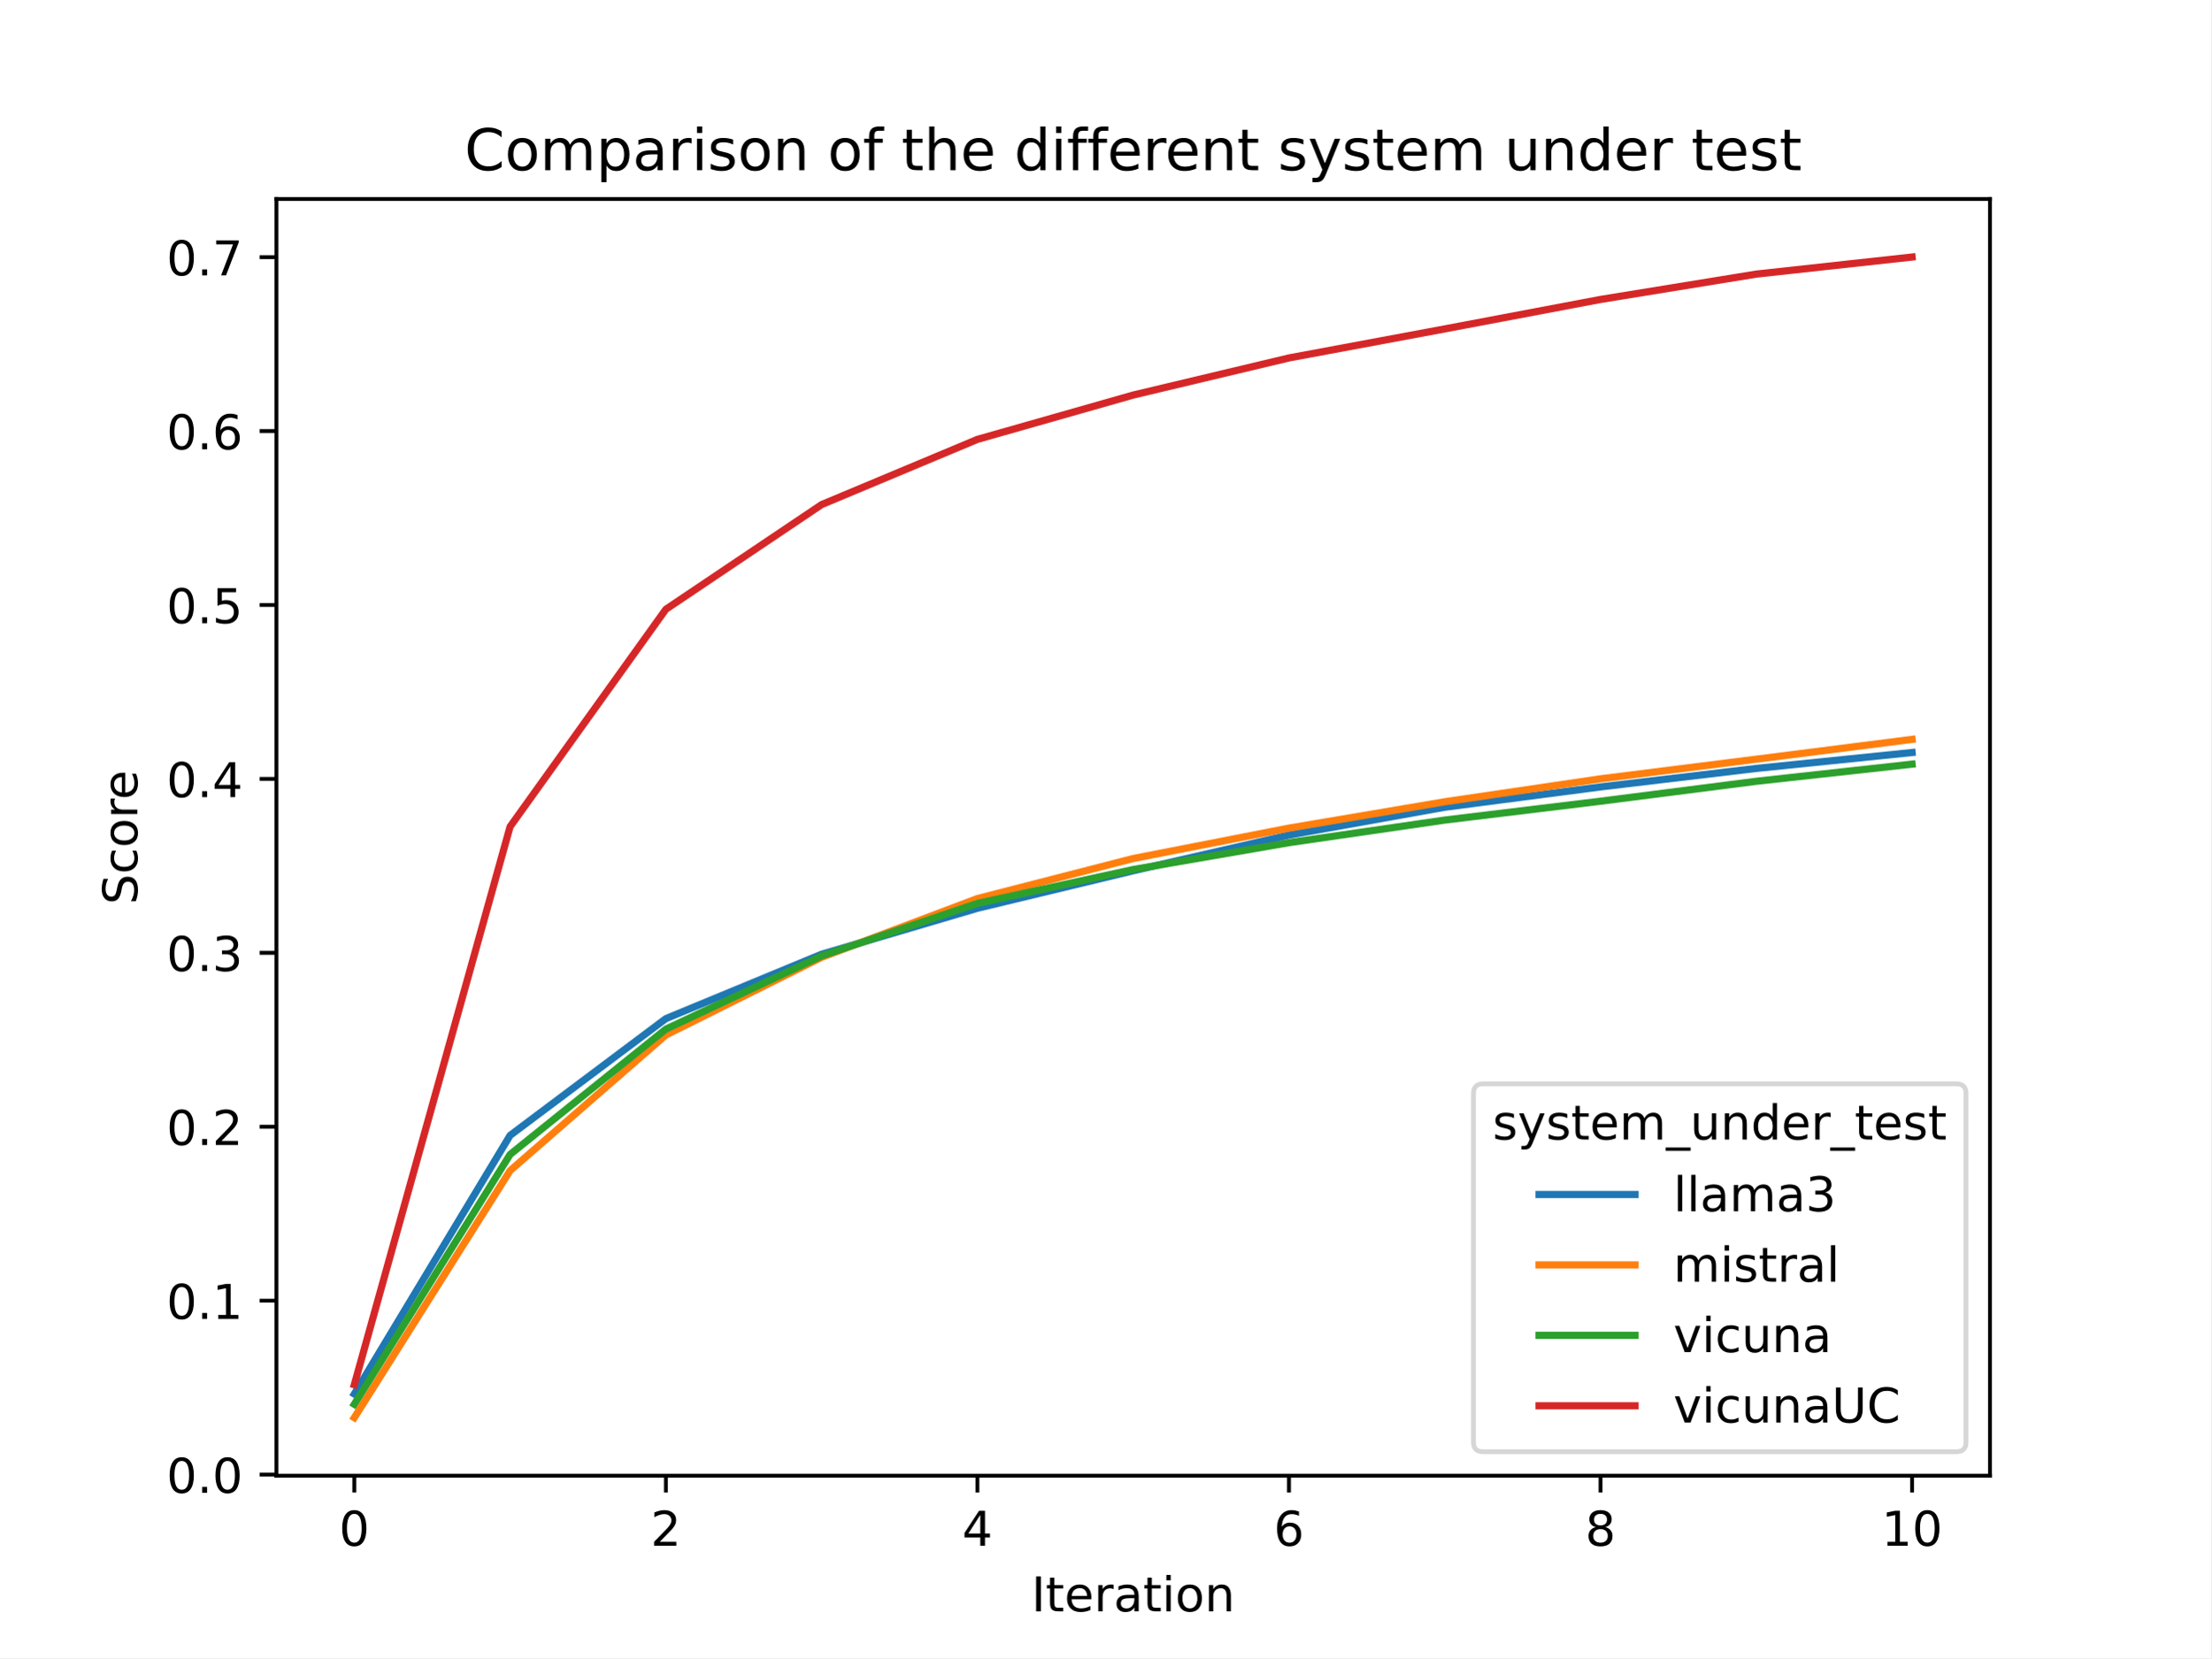
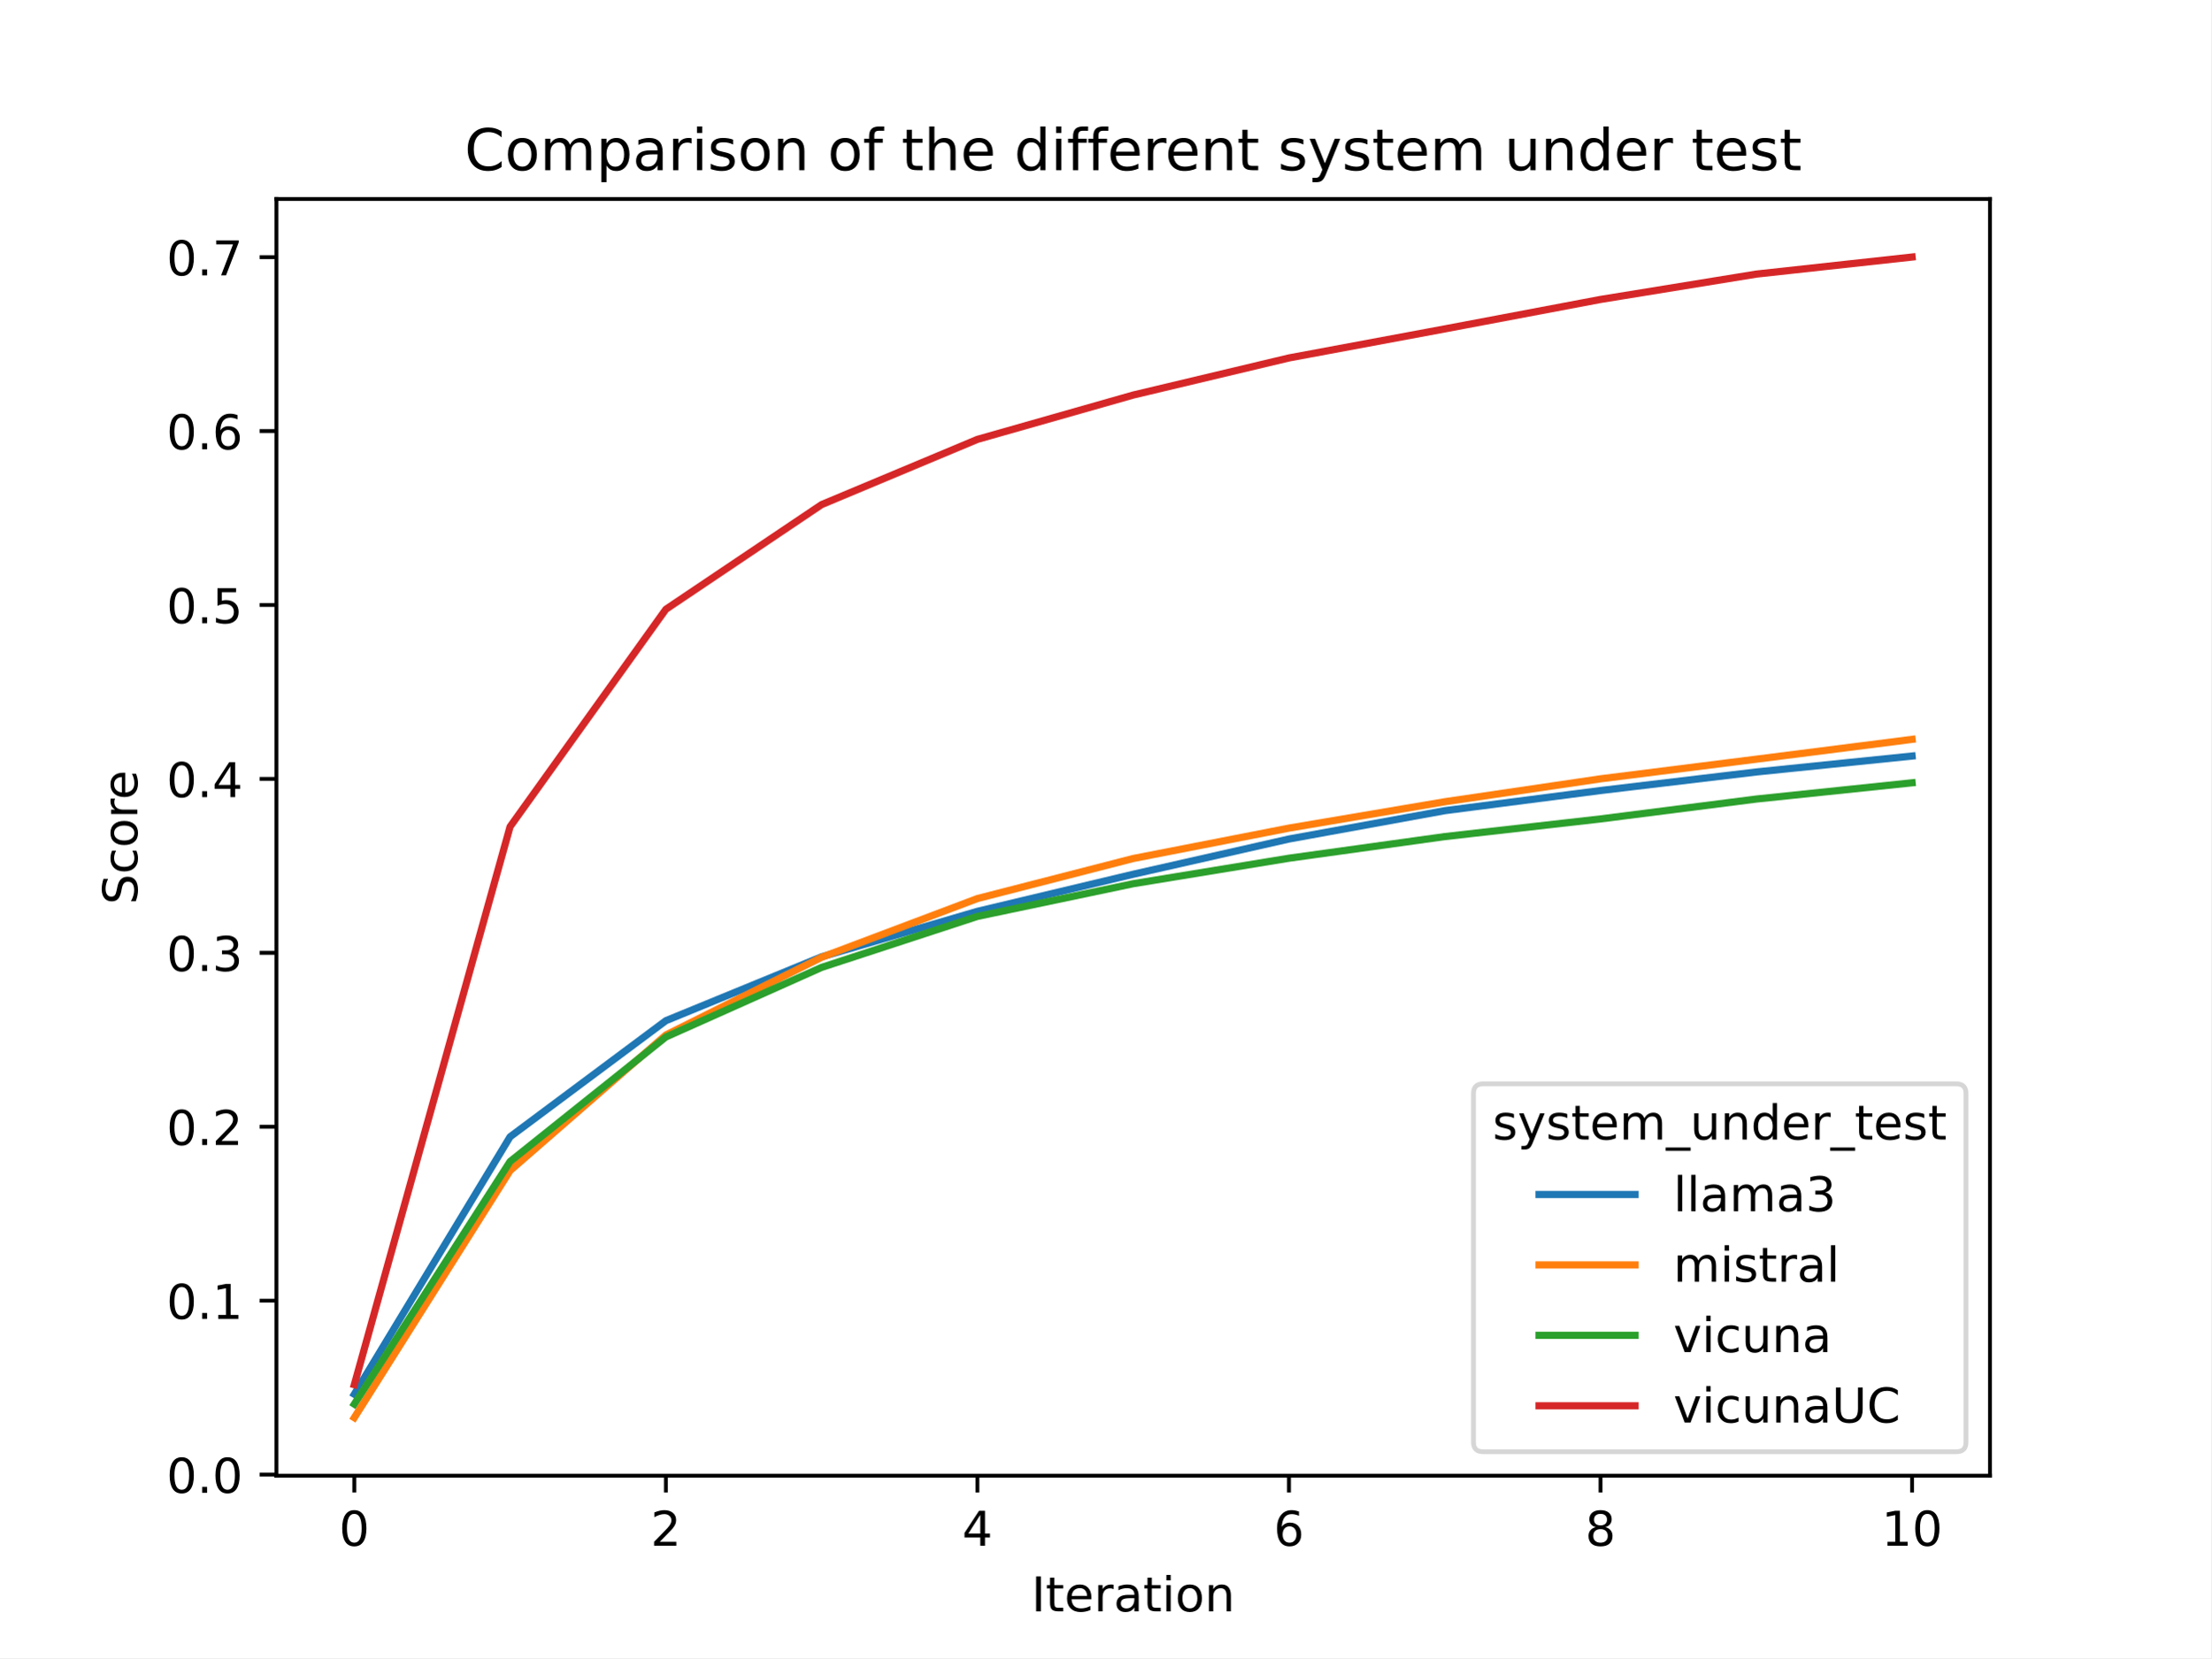
<svg xmlns="http://www.w3.org/2000/svg" xmlns:xlink="http://www.w3.org/1999/xlink" width="460.8pt" height="345.6pt" viewBox="0 0 460.8 345.6" version="1.1">
  <defs>
    <style type="text/css">*{stroke-linejoin: round; stroke-linecap: butt}</style>
  </defs>
  <g id="figure_1">
    <g id="patch_1">
      <path d="M 0 345.6  L 460.8 345.6  L 460.8 0  L 0 0  z " style="fill: #ffffff" />
    </g>
    <g id="axes_1">
      <g id="patch_2">
        <path d="M 57.6 307.584  L 414.72 307.584  L 414.72 41.472  L 57.6 41.472  z " style="fill: #ffffff" />
      </g>
      <g id="matplotlib.axis_1">
        <g id="xtick_1">
          <g id="line2d_1">
            <defs>
-               <path id="m8132fde7a2" d="M 0 0  L 0 3.5  " style="stroke: #000000; stroke-width: 0.8" />
-             </defs>
-             <g>
-               <use xlink:href="#m8132fde7a2" x="73.833" y="307.584" style="stroke: #000000; stroke-width: 0.8" />
+               <path id="mf3b7f238a5" d="M 0 0  L 0 3.5  " style="stroke: #000000; stroke-width: 0.8" />
+             </defs>
+             <g>
+               <use xlink:href="#mf3b7f238a5" x="73.833" y="307.584" style="stroke: #000000; stroke-width: 0.8" />
            </g>
          </g>
          <g id="text_1">
            <g transform="translate(70.65148 322.1824) scale(0.1 -0.1)">
              <defs>
                <path id="DejaVuSans-30" d="M 2034 4250  Q 1547 4250 1301 3770  Q 1056 3291 1056 2328  Q 1056 1369 1301 889  Q 1547 409 2034 409  Q 2525 409 2770 889  Q 3016 1369 3016 2328  Q 3016 3291 2770 3770  Q 2525 4250 2034 4250  z M 2034 4750  Q 2819 4750 3233 4129  Q 3647 3509 3647 2328  Q 3647 1150 3233 529  Q 2819 -91 2034 -91  Q 1250 -91 836 529  Q 422 1150 422 2328  Q 422 3509 836 4129  Q 1250 4750 2034 4750  z " transform="scale(0.015625)" />
              </defs>
              <use xlink:href="#DejaVuSans-30" />
            </g>
          </g>
        </g>
        <g id="xtick_2">
          <g id="line2d_2">
            <g>
-               <use xlink:href="#m8132fde7a2" x="138.764" y="307.584" style="stroke: #000000; stroke-width: 0.8" />
+               <use xlink:href="#mf3b7f238a5" x="138.764" y="307.584" style="stroke: #000000; stroke-width: 0.8" />
            </g>
          </g>
          <g id="text_2">
            <g transform="translate(135.5824 322.1824) scale(0.1 -0.1)">
              <defs>
                <path id="DejaVuSans-32" d="M 1228 531  L 3431 531  L 3431 0  L 469 0  L 469 531  Q 828 903 1448 1529  Q 2069 2156 2228 2338  Q 2531 2678 2651 2914  Q 2772 3150 2772 3378  Q 2772 3750 2511 3984  Q 2250 4219 1831 4219  Q 1534 4219 1204 4116  Q 875 4013 500 3803  L 500 4441  Q 881 4594 1212 4672  Q 1544 4750 1819 4750  Q 2544 4750 2975 4387  Q 3406 4025 3406 3419  Q 3406 3131 3298 2873  Q 3191 2616 2906 2266  Q 2828 2175 2409 1742  Q 1991 1309 1228 531  z " transform="scale(0.015625)" />
              </defs>
              <use xlink:href="#DejaVuSans-32" />
            </g>
          </g>
        </g>
        <g id="xtick_3">
          <g id="line2d_3">
            <g>
-               <use xlink:href="#m8132fde7a2" x="203.695" y="307.584" style="stroke: #000000; stroke-width: 0.8" />
+               <use xlink:href="#mf3b7f238a5" x="203.695" y="307.584" style="stroke: #000000; stroke-width: 0.8" />
            </g>
          </g>
          <g id="text_3">
            <g transform="translate(200.5133 322.1824) scale(0.1 -0.1)">
              <defs>
                <path id="DejaVuSans-34" d="M 2419 4116  L 825 1625  L 2419 1625  L 2419 4116  z M 2253 4666  L 3047 4666  L 3047 1625  L 3713 1625  L 3713 1100  L 3047 1100  L 3047 0  L 2419 0  L 2419 1100  L 313 1100  L 313 1709  L 2253 4666  z " transform="scale(0.015625)" />
              </defs>
              <use xlink:href="#DejaVuSans-34" />
            </g>
          </g>
        </g>
        <g id="xtick_4">
          <g id="line2d_4">
            <g>
-               <use xlink:href="#m8132fde7a2" x="268.625" y="307.584" style="stroke: #000000; stroke-width: 0.8" />
+               <use xlink:href="#mf3b7f238a5" x="268.625" y="307.584" style="stroke: #000000; stroke-width: 0.8" />
            </g>
          </g>
          <g id="text_4">
            <g transform="translate(265.4442 322.1824) scale(0.1 -0.1)">
              <defs>
                <path id="DejaVuSans-36" d="M 2113 2584  Q 1688 2584 1439 2293  Q 1191 2003 1191 1497  Q 1191 994 1439 701  Q 1688 409 2113 409  Q 2538 409 2786 701  Q 3034 994 3034 1497  Q 3034 2003 2786 2293  Q 2538 2584 2113 2584  z M 3366 4563  L 3366 3988  Q 3128 4100 2886 4159  Q 2644 4219 2406 4219  Q 1781 4219 1451 3797  Q 1122 3375 1075 2522  Q 1259 2794 1537 2939  Q 1816 3084 2150 3084  Q 2853 3084 3261 2657  Q 3669 2231 3669 1497  Q 3669 778 3244 343  Q 2819 -91 2113 -91  Q 1303 -91 875 529  Q 447 1150 447 2328  Q 447 3434 972 4092  Q 1497 4750 2381 4750  Q 2619 4750 2861 4703  Q 3103 4656 3366 4563  z " transform="scale(0.015625)" />
              </defs>
              <use xlink:href="#DejaVuSans-36" />
            </g>
          </g>
        </g>
        <g id="xtick_5">
          <g id="line2d_5">
            <g>
-               <use xlink:href="#m8132fde7a2" x="333.556" y="307.584" style="stroke: #000000; stroke-width: 0.8" />
+               <use xlink:href="#mf3b7f238a5" x="333.556" y="307.584" style="stroke: #000000; stroke-width: 0.8" />
            </g>
          </g>
          <g id="text_5">
            <g transform="translate(330.3751 322.1824) scale(0.1 -0.1)">
              <defs>
                <path id="DejaVuSans-38" d="M 2034 2216  Q 1584 2216 1326 1975  Q 1069 1734 1069 1313  Q 1069 891 1326 650  Q 1584 409 2034 409  Q 2484 409 2743 651  Q 3003 894 3003 1313  Q 3003 1734 2745 1975  Q 2488 2216 2034 2216  z M 1403 2484  Q 997 2584 770 2862  Q 544 3141 544 3541  Q 544 4100 942 4425  Q 1341 4750 2034 4750  Q 2731 4750 3128 4425  Q 3525 4100 3525 3541  Q 3525 3141 3298 2862  Q 3072 2584 2669 2484  Q 3125 2378 3379 2068  Q 3634 1759 3634 1313  Q 3634 634 3220 271  Q 2806 -91 2034 -91  Q 1263 -91 848 271  Q 434 634 434 1313  Q 434 1759 690 2068  Q 947 2378 1403 2484  z M 1172 3481  Q 1172 3119 1398 2916  Q 1625 2713 2034 2713  Q 2441 2713 2670 2916  Q 2900 3119 2900 3481  Q 2900 3844 2670 4047  Q 2441 4250 2034 4250  Q 1625 4250 1398 4047  Q 1172 3844 1172 3481  z " transform="scale(0.015625)" />
              </defs>
              <use xlink:href="#DejaVuSans-38" />
            </g>
          </g>
        </g>
        <g id="xtick_6">
          <g id="line2d_6">
            <g>
-               <use xlink:href="#m8132fde7a2" x="398.487" y="307.584" style="stroke: #000000; stroke-width: 0.8" />
+               <use xlink:href="#mf3b7f238a5" x="398.487" y="307.584" style="stroke: #000000; stroke-width: 0.8" />
            </g>
          </g>
          <g id="text_6">
            <g transform="translate(392.1248 322.1824) scale(0.1 -0.1)">
              <defs>
                <path id="DejaVuSans-31" d="M 794 531  L 1825 531  L 1825 4091  L 703 3866  L 703 4441  L 1819 4666  L 2450 4666  L 2450 531  L 3481 531  L 3481 0  L 794 0  L 794 531  z " transform="scale(0.015625)" />
              </defs>
              <use xlink:href="#DejaVuSans-31" />
              <use xlink:href="#DejaVuSans-30" x="63.623" />
            </g>
          </g>
        </g>
        <g id="text_7">
          <g transform="translate(214.9514 335.8606) scale(0.1 -0.1)">
            <defs>
              <path id="DejaVuSans-49" d="M 628 4666  L 1259 4666  L 1259 0  L 628 0  L 628 4666  z " transform="scale(0.015625)" />
              <path id="DejaVuSans-74" d="M 1172 4494  L 1172 3500  L 2356 3500  L 2356 3053  L 1172 3053  L 1172 1153  Q 1172 725 1289 603  Q 1406 481 1766 481  L 2356 481  L 2356 0  L 1766 0  Q 1100 0 847 248  Q 594 497 594 1153  L 594 3053  L 172 3053  L 172 3500  L 594 3500  L 594 4494  L 1172 4494  z " transform="scale(0.015625)" />
              <path id="DejaVuSans-65" d="M 3597 1894  L 3597 1613  L 953 1613  Q 991 1019 1311 708  Q 1631 397 2203 397  Q 2534 397 2845 478  Q 3156 559 3463 722  L 3463 178  Q 3153 47 2828 -22  Q 2503 -91 2169 -91  Q 1331 -91 842 396  Q 353 884 353 1716  Q 353 2575 817 3079  Q 1281 3584 2069 3584  Q 2775 3584 3186 3129  Q 3597 2675 3597 1894  z M 3022 2063  Q 3016 2534 2758 2815  Q 2500 3097 2075 3097  Q 1594 3097 1305 2825  Q 1016 2553 972 2059  L 3022 2063  z " transform="scale(0.015625)" />
              <path id="DejaVuSans-72" d="M 2631 2963  Q 2534 3019 2420 3045  Q 2306 3072 2169 3072  Q 1681 3072 1420 2755  Q 1159 2438 1159 1844  L 1159 0  L 581 0  L 581 3500  L 1159 3500  L 1159 2956  Q 1341 3275 1631 3429  Q 1922 3584 2338 3584  Q 2397 3584 2469 3576  Q 2541 3569 2628 3553  L 2631 2963  z " transform="scale(0.015625)" />
              <path id="DejaVuSans-61" d="M 2194 1759  Q 1497 1759 1228 1600  Q 959 1441 959 1056  Q 959 750 1161 570  Q 1363 391 1709 391  Q 2188 391 2477 730  Q 2766 1069 2766 1631  L 2766 1759  L 2194 1759  z M 3341 1997  L 3341 0  L 2766 0  L 2766 531  Q 2569 213 2275 61  Q 1981 -91 1556 -91  Q 1019 -91 701 211  Q 384 513 384 1019  Q 384 1609 779 1909  Q 1175 2209 1959 2209  L 2766 2209  L 2766 2266  Q 2766 2663 2505 2880  Q 2244 3097 1772 3097  Q 1472 3097 1187 3025  Q 903 2953 641 2809  L 641 3341  Q 956 3463 1253 3523  Q 1550 3584 1831 3584  Q 2591 3584 2966 3190  Q 3341 2797 3341 1997  z " transform="scale(0.015625)" />
              <path id="DejaVuSans-69" d="M 603 3500  L 1178 3500  L 1178 0  L 603 0  L 603 3500  z M 603 4863  L 1178 4863  L 1178 4134  L 603 4134  L 603 4863  z " transform="scale(0.015625)" />
              <path id="DejaVuSans-6f" d="M 1959 3097  Q 1497 3097 1228 2736  Q 959 2375 959 1747  Q 959 1119 1226 758  Q 1494 397 1959 397  Q 2419 397 2687 759  Q 2956 1122 2956 1747  Q 2956 2369 2687 2733  Q 2419 3097 1959 3097  z M 1959 3584  Q 2709 3584 3137 3096  Q 3566 2609 3566 1747  Q 3566 888 3137 398  Q 2709 -91 1959 -91  Q 1206 -91 779 398  Q 353 888 353 1747  Q 353 2609 779 3096  Q 1206 3584 1959 3584  z " transform="scale(0.015625)" />
              <path id="DejaVuSans-6e" d="M 3513 2113  L 3513 0  L 2938 0  L 2938 2094  Q 2938 2591 2744 2837  Q 2550 3084 2163 3084  Q 1697 3084 1428 2787  Q 1159 2491 1159 1978  L 1159 0  L 581 0  L 581 3500  L 1159 3500  L 1159 2956  Q 1366 3272 1645 3428  Q 1925 3584 2291 3584  Q 2894 3584 3203 3211  Q 3513 2838 3513 2113  z " transform="scale(0.015625)" />
            </defs>
            <use xlink:href="#DejaVuSans-49" />
            <use xlink:href="#DejaVuSans-74" x="29.492" />
            <use xlink:href="#DejaVuSans-65" x="68.701" />
            <use xlink:href="#DejaVuSans-72" x="130.225" />
            <use xlink:href="#DejaVuSans-61" x="171.338" />
            <use xlink:href="#DejaVuSans-74" x="232.617" />
            <use xlink:href="#DejaVuSans-69" x="271.826" />
            <use xlink:href="#DejaVuSans-6f" x="299.609" />
            <use xlink:href="#DejaVuSans-6e" x="360.791" />
          </g>
        </g>
      </g>
      <g id="matplotlib.axis_2">
        <g id="ytick_1">
          <g id="line2d_7">
            <defs>
-               <path id="m51e01ee315" d="M 0 0  L -3.5 0  " style="stroke: #000000; stroke-width: 0.8" />
-             </defs>
-             <g>
-               <use xlink:href="#m51e01ee315" x="57.6" y="307.354" style="stroke: #000000; stroke-width: 0.8" />
+               <path id="mc337d9e806" d="M 0 0  L -3.5 0  " style="stroke: #000000; stroke-width: 0.8" />
+             </defs>
+             <g>
+               <use xlink:href="#mc337d9e806" x="57.6" y="307.354" style="stroke: #000000; stroke-width: 0.8" />
            </g>
          </g>
          <g id="text_8">
            <g transform="translate(34.69687 311.1537) scale(0.1 -0.1)">
              <defs>
                <path id="DejaVuSans-2e" d="M 684 794  L 1344 794  L 1344 0  L 684 0  L 684 794  z " transform="scale(0.015625)" />
              </defs>
              <use xlink:href="#DejaVuSans-30" />
              <use xlink:href="#DejaVuSans-2e" x="63.623" />
              <use xlink:href="#DejaVuSans-30" x="95.41" />
            </g>
          </g>
        </g>
        <g id="ytick_2">
          <g id="line2d_8">
            <g>
-               <use xlink:href="#m51e01ee315" x="57.6" y="271.102" style="stroke: #000000; stroke-width: 0.8" />
+               <use xlink:href="#mc337d9e806" x="57.6" y="271.102" style="stroke: #000000; stroke-width: 0.8" />
            </g>
          </g>
          <g id="text_9">
            <g transform="translate(34.69687 274.9017) scale(0.1 -0.1)">
              <use xlink:href="#DejaVuSans-30" />
              <use xlink:href="#DejaVuSans-2e" x="63.623" />
              <use xlink:href="#DejaVuSans-31" x="95.41" />
            </g>
          </g>
        </g>
        <g id="ytick_3">
          <g id="line2d_9">
            <g>
-               <use xlink:href="#m51e01ee315" x="57.6" y="234.85" style="stroke: #000000; stroke-width: 0.8" />
+               <use xlink:href="#mc337d9e806" x="57.6" y="234.85" style="stroke: #000000; stroke-width: 0.8" />
            </g>
          </g>
          <g id="text_10">
            <g transform="translate(34.69687 238.6496) scale(0.1 -0.1)">
              <use xlink:href="#DejaVuSans-30" />
              <use xlink:href="#DejaVuSans-2e" x="63.623" />
              <use xlink:href="#DejaVuSans-32" x="95.41" />
            </g>
          </g>
        </g>
        <g id="ytick_4">
          <g id="line2d_10">
            <g>
-               <use xlink:href="#m51e01ee315" x="57.6" y="198.598" style="stroke: #000000; stroke-width: 0.8" />
+               <use xlink:href="#mc337d9e806" x="57.6" y="198.598" style="stroke: #000000; stroke-width: 0.8" />
            </g>
          </g>
          <g id="text_11">
            <g transform="translate(34.69687 202.3975) scale(0.1 -0.1)">
              <defs>
                <path id="DejaVuSans-33" d="M 2597 2516  Q 3050 2419 3304 2112  Q 3559 1806 3559 1356  Q 3559 666 3084 287  Q 2609 -91 1734 -91  Q 1441 -91 1130 -33  Q 819 25 488 141  L 488 750  Q 750 597 1062 519  Q 1375 441 1716 441  Q 2309 441 2620 675  Q 2931 909 2931 1356  Q 2931 1769 2642 2001  Q 2353 2234 1838 2234  L 1294 2234  L 1294 2753  L 1863 2753  Q 2328 2753 2575 2939  Q 2822 3125 2822 3475  Q 2822 3834 2567 4026  Q 2313 4219 1838 4219  Q 1578 4219 1281 4162  Q 984 4106 628 3988  L 628 4550  Q 988 4650 1302 4700  Q 1616 4750 1894 4750  Q 2613 4750 3031 4423  Q 3450 4097 3450 3541  Q 3450 3153 3228 2886  Q 3006 2619 2597 2516  z " transform="scale(0.015625)" />
              </defs>
              <use xlink:href="#DejaVuSans-30" />
              <use xlink:href="#DejaVuSans-2e" x="63.623" />
              <use xlink:href="#DejaVuSans-33" x="95.41" />
            </g>
          </g>
        </g>
        <g id="ytick_5">
          <g id="line2d_11">
            <g>
-               <use xlink:href="#m51e01ee315" x="57.6" y="162.346" style="stroke: #000000; stroke-width: 0.8" />
+               <use xlink:href="#mc337d9e806" x="57.6" y="162.346" style="stroke: #000000; stroke-width: 0.8" />
            </g>
          </g>
          <g id="text_12">
            <g transform="translate(34.69687 166.1455) scale(0.1 -0.1)">
              <use xlink:href="#DejaVuSans-30" />
              <use xlink:href="#DejaVuSans-2e" x="63.623" />
              <use xlink:href="#DejaVuSans-34" x="95.41" />
            </g>
          </g>
        </g>
        <g id="ytick_6">
          <g id="line2d_12">
            <g>
-               <use xlink:href="#m51e01ee315" x="57.6" y="126.094" style="stroke: #000000; stroke-width: 0.8" />
+               <use xlink:href="#mc337d9e806" x="57.6" y="126.094" style="stroke: #000000; stroke-width: 0.8" />
            </g>
          </g>
          <g id="text_13">
            <g transform="translate(34.69687 129.8934) scale(0.1 -0.1)">
              <defs>
                <path id="DejaVuSans-35" d="M 691 4666  L 3169 4666  L 3169 4134  L 1269 4134  L 1269 2991  Q 1406 3038 1543 3061  Q 1681 3084 1819 3084  Q 2600 3084 3056 2656  Q 3513 2228 3513 1497  Q 3513 744 3044 326  Q 2575 -91 1722 -91  Q 1428 -91 1123 -41  Q 819 9 494 109  L 494 744  Q 775 591 1075 516  Q 1375 441 1709 441  Q 2250 441 2565 725  Q 2881 1009 2881 1497  Q 2881 1984 2565 2268  Q 2250 2553 1709 2553  Q 1456 2553 1204 2497  Q 953 2441 691 2322  L 691 4666  z " transform="scale(0.015625)" />
              </defs>
              <use xlink:href="#DejaVuSans-30" />
              <use xlink:href="#DejaVuSans-2e" x="63.623" />
              <use xlink:href="#DejaVuSans-35" x="95.41" />
            </g>
          </g>
        </g>
        <g id="ytick_7">
          <g id="line2d_13">
            <g>
-               <use xlink:href="#m51e01ee315" x="57.6" y="89.842" style="stroke: #000000; stroke-width: 0.8" />
+               <use xlink:href="#mc337d9e806" x="57.6" y="89.842" style="stroke: #000000; stroke-width: 0.8" />
            </g>
          </g>
          <g id="text_14">
            <g transform="translate(34.69687 93.64135) scale(0.1 -0.1)">
              <use xlink:href="#DejaVuSans-30" />
              <use xlink:href="#DejaVuSans-2e" x="63.623" />
              <use xlink:href="#DejaVuSans-36" x="95.41" />
            </g>
          </g>
        </g>
        <g id="ytick_8">
          <g id="line2d_14">
            <g>
-               <use xlink:href="#m51e01ee315" x="57.6" y="53.59" style="stroke: #000000; stroke-width: 0.8" />
+               <use xlink:href="#mc337d9e806" x="57.6" y="53.59" style="stroke: #000000; stroke-width: 0.8" />
            </g>
          </g>
          <g id="text_15">
            <g transform="translate(34.69687 57.38929) scale(0.1 -0.1)">
              <defs>
                <path id="DejaVuSans-37" d="M 525 4666  L 3525 4666  L 3525 4397  L 1831 0  L 1172 0  L 2766 4134  L 525 4134  L 525 4666  z " transform="scale(0.015625)" />
              </defs>
              <use xlink:href="#DejaVuSans-30" />
              <use xlink:href="#DejaVuSans-2e" x="63.623" />
              <use xlink:href="#DejaVuSans-37" x="95.41" />
            </g>
          </g>
        </g>
        <g id="text_16">
          <g transform="translate(28.61719 188.5303) rotate(-90) scale(0.1 -0.1)">
            <defs>
              <path id="DejaVuSans-53" d="M 3425 4513  L 3425 3897  Q 3066 4069 2747 4153  Q 2428 4238 2131 4238  Q 1616 4238 1336 4038  Q 1056 3838 1056 3469  Q 1056 3159 1242 3001  Q 1428 2844 1947 2747  L 2328 2669  Q 3034 2534 3370 2195  Q 3706 1856 3706 1288  Q 3706 609 3251 259  Q 2797 -91 1919 -91  Q 1588 -91 1214 -16  Q 841 59 441 206  L 441 856  Q 825 641 1194 531  Q 1563 422 1919 422  Q 2459 422 2753 634  Q 3047 847 3047 1241  Q 3047 1584 2836 1778  Q 2625 1972 2144 2069  L 1759 2144  Q 1053 2284 737 2584  Q 422 2884 422 3419  Q 422 4038 858 4394  Q 1294 4750 2059 4750  Q 2388 4750 2728 4690  Q 3069 4631 3425 4513  z " transform="scale(0.015625)" />
              <path id="DejaVuSans-63" d="M 3122 3366  L 3122 2828  Q 2878 2963 2633 3030  Q 2388 3097 2138 3097  Q 1578 3097 1268 2742  Q 959 2388 959 1747  Q 959 1106 1268 751  Q 1578 397 2138 397  Q 2388 397 2633 464  Q 2878 531 3122 666  L 3122 134  Q 2881 22 2623 -34  Q 2366 -91 2075 -91  Q 1284 -91 818 406  Q 353 903 353 1747  Q 353 2603 823 3093  Q 1294 3584 2113 3584  Q 2378 3584 2631 3529  Q 2884 3475 3122 3366  z " transform="scale(0.015625)" />
            </defs>
            <use xlink:href="#DejaVuSans-53" />
            <use xlink:href="#DejaVuSans-63" x="63.477" />
            <use xlink:href="#DejaVuSans-6f" x="118.457" />
            <use xlink:href="#DejaVuSans-72" x="179.639" />
            <use xlink:href="#DejaVuSans-65" x="218.502" />
          </g>
        </g>
      </g>
      <g id="line2d_15">
-         <path d="M 73.833 290.553  L 106.298 236.656  L 138.764 212.318  L 171.229 198.891  L 203.695 189.312  L 236.16 181.494  L 268.625 174.057  L 301.091 168.252  L 333.556 164.015  L 366.022 160.161  L 398.487 156.843  " clip-path="url(#p28517c4047)" style="fill: none; stroke: #1f77b4; stroke-width: 1.5; stroke-linecap: square" />
+         <path d="M 73.833 290.604  L 106.298 236.948  L 138.764 212.747  L 171.229 199.429  L 203.695 189.952  L 236.16 182.221  L 268.625 174.875  L 301.091 168.969  L 333.556 164.769  L 366.022 160.903  L 398.487 157.58  " clip-path="url(#p5e77f98eeb)" style="fill: none; stroke: #1f77b4; stroke-width: 1.5; stroke-linecap: square" />
      </g>
      <g id="line2d_16">
-         <path d="M 73.833 295.488  L 106.298 244.002  L 138.764 215.731  L 171.229 199.528  L 203.695 187.286  L 236.16 178.94  L 268.625 172.602  L 301.091 167.11  L 333.556 162.33  L 366.022 158.236  L 398.487 154.104  " clip-path="url(#p28517c4047)" style="fill: none; stroke: #ff7f0e; stroke-width: 1.5; stroke-linecap: square" />
+         <path d="M 73.833 295.488  L 106.298 244.002  L 138.764 215.731  L 171.229 199.528  L 203.695 187.286  L 236.16 178.94  L 268.625 172.602  L 301.091 167.11  L 333.556 162.33  L 366.022 158.236  L 398.487 154.104  " clip-path="url(#p5e77f98eeb)" style="fill: none; stroke: #ff7f0e; stroke-width: 1.5; stroke-linecap: square" />
      </g>
      <g id="line2d_17">
-         <path d="M 73.833 292.692  L 106.298 240.626  L 138.764 214.502  L 171.229 199.24  L 203.695 188.299  L 236.16 181.232  L 268.625 175.637  L 301.091 170.927  L 333.556 166.995  L 366.022 162.841  L 398.487 159.271  " clip-path="url(#p28517c4047)" style="fill: none; stroke: #2ca02c; stroke-width: 1.5; stroke-linecap: square" />
+         <path d="M 73.833 292.667  L 106.298 242.098  L 138.764 216.141  L 171.229 201.635  L 203.695 191.008  L 236.16 184.191  L 268.625 178.878  L 301.091 174.371  L 333.556 170.688  L 366.022 166.544  L 398.487 163.158  " clip-path="url(#p5e77f98eeb)" style="fill: none; stroke: #2ca02c; stroke-width: 1.5; stroke-linecap: square" />
      </g>
      <g id="line2d_18">
-         <path d="M 73.833 288.619  L 106.298 172.305  L 138.764 126.992  L 171.229 105.169  L 203.695 91.576  L 236.16 82.337  L 268.625 74.602  L 301.091 68.55  L 333.556 62.408  L 366.022 57.126  L 398.487 53.568  " clip-path="url(#p28517c4047)" style="fill: none; stroke: #d62728; stroke-width: 1.5; stroke-linecap: square" />
+         <path d="M 73.833 288.619  L 106.298 172.305  L 138.764 126.992  L 171.229 105.169  L 203.695 91.576  L 236.16 82.337  L 268.625 74.602  L 301.091 68.55  L 333.556 62.408  L 366.022 57.126  L 398.487 53.568  " clip-path="url(#p5e77f98eeb)" style="fill: none; stroke: #d62728; stroke-width: 1.5; stroke-linecap: square" />
      </g>
      <g id="patch_3">
        <path d="M 57.6 307.584  L 57.6 41.472  " style="fill: none; stroke: #000000; stroke-width: 0.8; stroke-linejoin: miter; stroke-linecap: square" />
      </g>
      <g id="patch_4">
        <path d="M 414.72 307.584  L 414.72 41.472  " style="fill: none; stroke: #000000; stroke-width: 0.8; stroke-linejoin: miter; stroke-linecap: square" />
      </g>
      <g id="patch_5">
        <path d="M 57.6 307.584  L 414.72 307.584  " style="fill: none; stroke: #000000; stroke-width: 0.8; stroke-linejoin: miter; stroke-linecap: square" />
      </g>
      <g id="patch_6">
        <path d="M 57.6 41.472  L 414.72 41.472  " style="fill: none; stroke: #000000; stroke-width: 0.8; stroke-linejoin: miter; stroke-linecap: square" />
      </g>
      <g id="text_17">
        <g transform="translate(96.80906 35.472) scale(0.12 -0.12)">
          <defs>
            <path id="DejaVuSans-43" d="M 4122 4306  L 4122 3641  Q 3803 3938 3442 4084  Q 3081 4231 2675 4231  Q 1875 4231 1450 3742  Q 1025 3253 1025 2328  Q 1025 1406 1450 917  Q 1875 428 2675 428  Q 3081 428 3442 575  Q 3803 722 4122 1019  L 4122 359  Q 3791 134 3420 21  Q 3050 -91 2638 -91  Q 1578 -91 968 557  Q 359 1206 359 2328  Q 359 3453 968 4101  Q 1578 4750 2638 4750  Q 3056 4750 3426 4639  Q 3797 4528 4122 4306  z " transform="scale(0.015625)" />
            <path id="DejaVuSans-6d" d="M 3328 2828  Q 3544 3216 3844 3400  Q 4144 3584 4550 3584  Q 5097 3584 5394 3201  Q 5691 2819 5691 2113  L 5691 0  L 5113 0  L 5113 2094  Q 5113 2597 4934 2840  Q 4756 3084 4391 3084  Q 3944 3084 3684 2787  Q 3425 2491 3425 1978  L 3425 0  L 2847 0  L 2847 2094  Q 2847 2600 2669 2842  Q 2491 3084 2119 3084  Q 1678 3084 1418 2786  Q 1159 2488 1159 1978  L 1159 0  L 581 0  L 581 3500  L 1159 3500  L 1159 2956  Q 1356 3278 1631 3431  Q 1906 3584 2284 3584  Q 2666 3584 2933 3390  Q 3200 3197 3328 2828  z " transform="scale(0.015625)" />
            <path id="DejaVuSans-70" d="M 1159 525  L 1159 -1331  L 581 -1331  L 581 3500  L 1159 3500  L 1159 2969  Q 1341 3281 1617 3432  Q 1894 3584 2278 3584  Q 2916 3584 3314 3078  Q 3713 2572 3713 1747  Q 3713 922 3314 415  Q 2916 -91 2278 -91  Q 1894 -91 1617 61  Q 1341 213 1159 525  z M 3116 1747  Q 3116 2381 2855 2742  Q 2594 3103 2138 3103  Q 1681 3103 1420 2742  Q 1159 2381 1159 1747  Q 1159 1113 1420 752  Q 1681 391 2138 391  Q 2594 391 2855 752  Q 3116 1113 3116 1747  z " transform="scale(0.015625)" />
            <path id="DejaVuSans-73" d="M 2834 3397  L 2834 2853  Q 2591 2978 2328 3040  Q 2066 3103 1784 3103  Q 1356 3103 1142 2972  Q 928 2841 928 2578  Q 928 2378 1081 2264  Q 1234 2150 1697 2047  L 1894 2003  Q 2506 1872 2764 1633  Q 3022 1394 3022 966  Q 3022 478 2636 193  Q 2250 -91 1575 -91  Q 1294 -91 989 -36  Q 684 19 347 128  L 347 722  Q 666 556 975 473  Q 1284 391 1588 391  Q 1994 391 2212 530  Q 2431 669 2431 922  Q 2431 1156 2273 1281  Q 2116 1406 1581 1522  L 1381 1569  Q 847 1681 609 1914  Q 372 2147 372 2553  Q 372 3047 722 3315  Q 1072 3584 1716 3584  Q 2034 3584 2315 3537  Q 2597 3491 2834 3397  z " transform="scale(0.015625)" />
            <path id="DejaVuSans-20" transform="scale(0.015625)" />
            <path id="DejaVuSans-66" d="M 2375 4863  L 2375 4384  L 1825 4384  Q 1516 4384 1395 4259  Q 1275 4134 1275 3809  L 1275 3500  L 2222 3500  L 2222 3053  L 1275 3053  L 1275 0  L 697 0  L 697 3053  L 147 3053  L 147 3500  L 697 3500  L 697 3744  Q 697 4328 969 4595  Q 1241 4863 1831 4863  L 2375 4863  z " transform="scale(0.015625)" />
            <path id="DejaVuSans-68" d="M 3513 2113  L 3513 0  L 2938 0  L 2938 2094  Q 2938 2591 2744 2837  Q 2550 3084 2163 3084  Q 1697 3084 1428 2787  Q 1159 2491 1159 1978  L 1159 0  L 581 0  L 581 4863  L 1159 4863  L 1159 2956  Q 1366 3272 1645 3428  Q 1925 3584 2291 3584  Q 2894 3584 3203 3211  Q 3513 2838 3513 2113  z " transform="scale(0.015625)" />
            <path id="DejaVuSans-64" d="M 2906 2969  L 2906 4863  L 3481 4863  L 3481 0  L 2906 0  L 2906 525  Q 2725 213 2448 61  Q 2172 -91 1784 -91  Q 1150 -91 751 415  Q 353 922 353 1747  Q 353 2572 751 3078  Q 1150 3584 1784 3584  Q 2172 3584 2448 3432  Q 2725 3281 2906 2969  z M 947 1747  Q 947 1113 1208 752  Q 1469 391 1925 391  Q 2381 391 2643 752  Q 2906 1113 2906 1747  Q 2906 2381 2643 2742  Q 2381 3103 1925 3103  Q 1469 3103 1208 2742  Q 947 2381 947 1747  z " transform="scale(0.015625)" />
            <path id="DejaVuSans-79" d="M 2059 -325  Q 1816 -950 1584 -1140  Q 1353 -1331 966 -1331  L 506 -1331  L 506 -850  L 844 -850  Q 1081 -850 1212 -737  Q 1344 -625 1503 -206  L 1606 56  L 191 3500  L 800 3500  L 1894 763  L 2988 3500  L 3597 3500  L 2059 -325  z " transform="scale(0.015625)" />
            <path id="DejaVuSans-75" d="M 544 1381  L 544 3500  L 1119 3500  L 1119 1403  Q 1119 906 1312 657  Q 1506 409 1894 409  Q 2359 409 2629 706  Q 2900 1003 2900 1516  L 2900 3500  L 3475 3500  L 3475 0  L 2900 0  L 2900 538  Q 2691 219 2414 64  Q 2138 -91 1772 -91  Q 1169 -91 856 284  Q 544 659 544 1381  z M 1991 3584  L 1991 3584  z " transform="scale(0.015625)" />
          </defs>
          <use xlink:href="#DejaVuSans-43" />
          <use xlink:href="#DejaVuSans-6f" x="69.824" />
          <use xlink:href="#DejaVuSans-6d" x="131.006" />
          <use xlink:href="#DejaVuSans-70" x="228.418" />
          <use xlink:href="#DejaVuSans-61" x="291.895" />
          <use xlink:href="#DejaVuSans-72" x="353.174" />
          <use xlink:href="#DejaVuSans-69" x="394.287" />
          <use xlink:href="#DejaVuSans-73" x="422.07" />
          <use xlink:href="#DejaVuSans-6f" x="474.17" />
          <use xlink:href="#DejaVuSans-6e" x="535.352" />
          <use xlink:href="#DejaVuSans-20" x="598.73" />
          <use xlink:href="#DejaVuSans-6f" x="630.518" />
          <use xlink:href="#DejaVuSans-66" x="691.699" />
          <use xlink:href="#DejaVuSans-20" x="726.904" />
          <use xlink:href="#DejaVuSans-74" x="758.691" />
          <use xlink:href="#DejaVuSans-68" x="797.9" />
          <use xlink:href="#DejaVuSans-65" x="861.279" />
          <use xlink:href="#DejaVuSans-20" x="922.803" />
          <use xlink:href="#DejaVuSans-64" x="954.59" />
          <use xlink:href="#DejaVuSans-69" x="1018.066" />
          <use xlink:href="#DejaVuSans-66" x="1045.85" />
          <use xlink:href="#DejaVuSans-66" x="1081.055" />
          <use xlink:href="#DejaVuSans-65" x="1116.26" />
          <use xlink:href="#DejaVuSans-72" x="1177.783" />
          <use xlink:href="#DejaVuSans-65" x="1216.646" />
          <use xlink:href="#DejaVuSans-6e" x="1278.17" />
          <use xlink:href="#DejaVuSans-74" x="1341.549" />
          <use xlink:href="#DejaVuSans-20" x="1380.758" />
          <use xlink:href="#DejaVuSans-73" x="1412.545" />
          <use xlink:href="#DejaVuSans-79" x="1464.645" />
          <use xlink:href="#DejaVuSans-73" x="1523.824" />
          <use xlink:href="#DejaVuSans-74" x="1575.924" />
          <use xlink:href="#DejaVuSans-65" x="1615.133" />
          <use xlink:href="#DejaVuSans-6d" x="1676.656" />
          <use xlink:href="#DejaVuSans-20" x="1774.068" />
          <use xlink:href="#DejaVuSans-75" x="1805.855" />
          <use xlink:href="#DejaVuSans-6e" x="1869.234" />
          <use xlink:href="#DejaVuSans-64" x="1932.613" />
          <use xlink:href="#DejaVuSans-65" x="1996.09" />
          <use xlink:href="#DejaVuSans-72" x="2057.613" />
          <use xlink:href="#DejaVuSans-20" x="2098.727" />
          <use xlink:href="#DejaVuSans-74" x="2130.514" />
          <use xlink:href="#DejaVuSans-65" x="2169.723" />
          <use xlink:href="#DejaVuSans-73" x="2231.246" />
          <use xlink:href="#DejaVuSans-74" x="2283.346" />
        </g>
      </g>
      <g id="legend_1">
        <g id="patch_7">
          <path d="M 309.078 302.584  L 407.72 302.584  Q 409.72 302.584 409.72 300.584  L 409.72 227.915  Q 409.72 225.915 407.72 225.915  L 309.078 225.915  Q 307.078 225.915 307.078 227.915  L 307.078 300.584  Q 307.078 302.584 309.078 302.584  z " style="fill: #ffffff; opacity: 0.8; stroke: #cccccc; stroke-linejoin: miter" />
        </g>
        <g id="text_18">
          <g transform="translate(311.0778 237.5137) scale(0.1 -0.1)">
            <defs>
              <path id="DejaVuSans-5f" d="M 3263 -1063  L 3263 -1509  L -63 -1509  L -63 -1063  L 3263 -1063  z " transform="scale(0.015625)" />
            </defs>
            <use xlink:href="#DejaVuSans-73" />
            <use xlink:href="#DejaVuSans-79" x="52.1" />
            <use xlink:href="#DejaVuSans-73" x="111.279" />
            <use xlink:href="#DejaVuSans-74" x="163.379" />
            <use xlink:href="#DejaVuSans-65" x="202.588" />
            <use xlink:href="#DejaVuSans-6d" x="264.111" />
            <use xlink:href="#DejaVuSans-5f" x="361.523" />
            <use xlink:href="#DejaVuSans-75" x="411.523" />
            <use xlink:href="#DejaVuSans-6e" x="474.902" />
            <use xlink:href="#DejaVuSans-64" x="538.281" />
            <use xlink:href="#DejaVuSans-65" x="601.758" />
            <use xlink:href="#DejaVuSans-72" x="663.281" />
            <use xlink:href="#DejaVuSans-5f" x="704.395" />
            <use xlink:href="#DejaVuSans-74" x="754.395" />
            <use xlink:href="#DejaVuSans-65" x="793.604" />
            <use xlink:href="#DejaVuSans-73" x="855.127" />
            <use xlink:href="#DejaVuSans-74" x="907.227" />
          </g>
        </g>
        <g id="line2d_19">
          <path d="M 320.749 248.97  L 330.749 248.97  L 340.749 248.97  " style="fill: none; stroke: #1f77b4; stroke-width: 1.5; stroke-linecap: square" />
        </g>
        <g id="text_19">
          <g transform="translate(348.7489 252.4699) scale(0.1 -0.1)">
            <defs>
              <path id="DejaVuSans-6c" d="M 603 4863  L 1178 4863  L 1178 0  L 603 0  L 603 4863  z " transform="scale(0.015625)" />
            </defs>
            <use xlink:href="#DejaVuSans-6c" />
            <use xlink:href="#DejaVuSans-6c" x="27.783" />
            <use xlink:href="#DejaVuSans-61" x="55.566" />
            <use xlink:href="#DejaVuSans-6d" x="116.846" />
            <use xlink:href="#DejaVuSans-61" x="214.258" />
            <use xlink:href="#DejaVuSans-33" x="275.537" />
          </g>
        </g>
        <g id="line2d_20">
          <path d="M 320.749 263.648  L 330.749 263.648  L 340.749 263.648  " style="fill: none; stroke: #ff7f0e; stroke-width: 1.5; stroke-linecap: square" />
        </g>
        <g id="text_20">
          <g transform="translate(348.7489 267.1481) scale(0.1 -0.1)">
            <use xlink:href="#DejaVuSans-6d" />
            <use xlink:href="#DejaVuSans-69" x="97.412" />
            <use xlink:href="#DejaVuSans-73" x="125.195" />
            <use xlink:href="#DejaVuSans-74" x="177.295" />
            <use xlink:href="#DejaVuSans-72" x="216.504" />
            <use xlink:href="#DejaVuSans-61" x="257.617" />
            <use xlink:href="#DejaVuSans-6c" x="318.896" />
          </g>
        </g>
        <g id="line2d_21">
          <path d="M 320.749 278.326  L 330.749 278.326  L 340.749 278.326  " style="fill: none; stroke: #2ca02c; stroke-width: 1.5; stroke-linecap: square" />
        </g>
        <g id="text_21">
          <g transform="translate(348.7489 281.8262) scale(0.1 -0.1)">
            <defs>
              <path id="DejaVuSans-76" d="M 191 3500  L 800 3500  L 1894 563  L 2988 3500  L 3597 3500  L 2284 0  L 1503 0  L 191 3500  z " transform="scale(0.015625)" />
            </defs>
            <use xlink:href="#DejaVuSans-76" />
            <use xlink:href="#DejaVuSans-69" x="59.18" />
            <use xlink:href="#DejaVuSans-63" x="86.963" />
            <use xlink:href="#DejaVuSans-75" x="141.943" />
            <use xlink:href="#DejaVuSans-6e" x="205.322" />
            <use xlink:href="#DejaVuSans-61" x="268.701" />
          </g>
        </g>
        <g id="line2d_22">
          <path d="M 320.749 293.004  L 330.749 293.004  L 340.749 293.004  " style="fill: none; stroke: #d62728; stroke-width: 1.5; stroke-linecap: square" />
        </g>
        <g id="text_22">
          <g transform="translate(348.7489 296.5043) scale(0.1 -0.1)">
            <defs>
              <path id="DejaVuSans-55" d="M 556 4666  L 1191 4666  L 1191 1831  Q 1191 1081 1462 751  Q 1734 422 2344 422  Q 2950 422 3222 751  Q 3494 1081 3494 1831  L 3494 4666  L 4128 4666  L 4128 1753  Q 4128 841 3676 375  Q 3225 -91 2344 -91  Q 1459 -91 1007 375  Q 556 841 556 1753  L 556 4666  z " transform="scale(0.015625)" />
            </defs>
            <use xlink:href="#DejaVuSans-76" />
            <use xlink:href="#DejaVuSans-69" x="59.18" />
            <use xlink:href="#DejaVuSans-63" x="86.963" />
            <use xlink:href="#DejaVuSans-75" x="141.943" />
            <use xlink:href="#DejaVuSans-6e" x="205.322" />
            <use xlink:href="#DejaVuSans-61" x="268.701" />
            <use xlink:href="#DejaVuSans-55" x="329.98" />
            <use xlink:href="#DejaVuSans-43" x="403.174" />
          </g>
        </g>
      </g>
    </g>
  </g>
  <defs>
-     <clipPath id="p28517c4047">
+     <clipPath id="p5e77f98eeb">
      <rect x="57.6" y="41.472" width="357.12" height="266.112" />
    </clipPath>
  </defs>
</svg>
